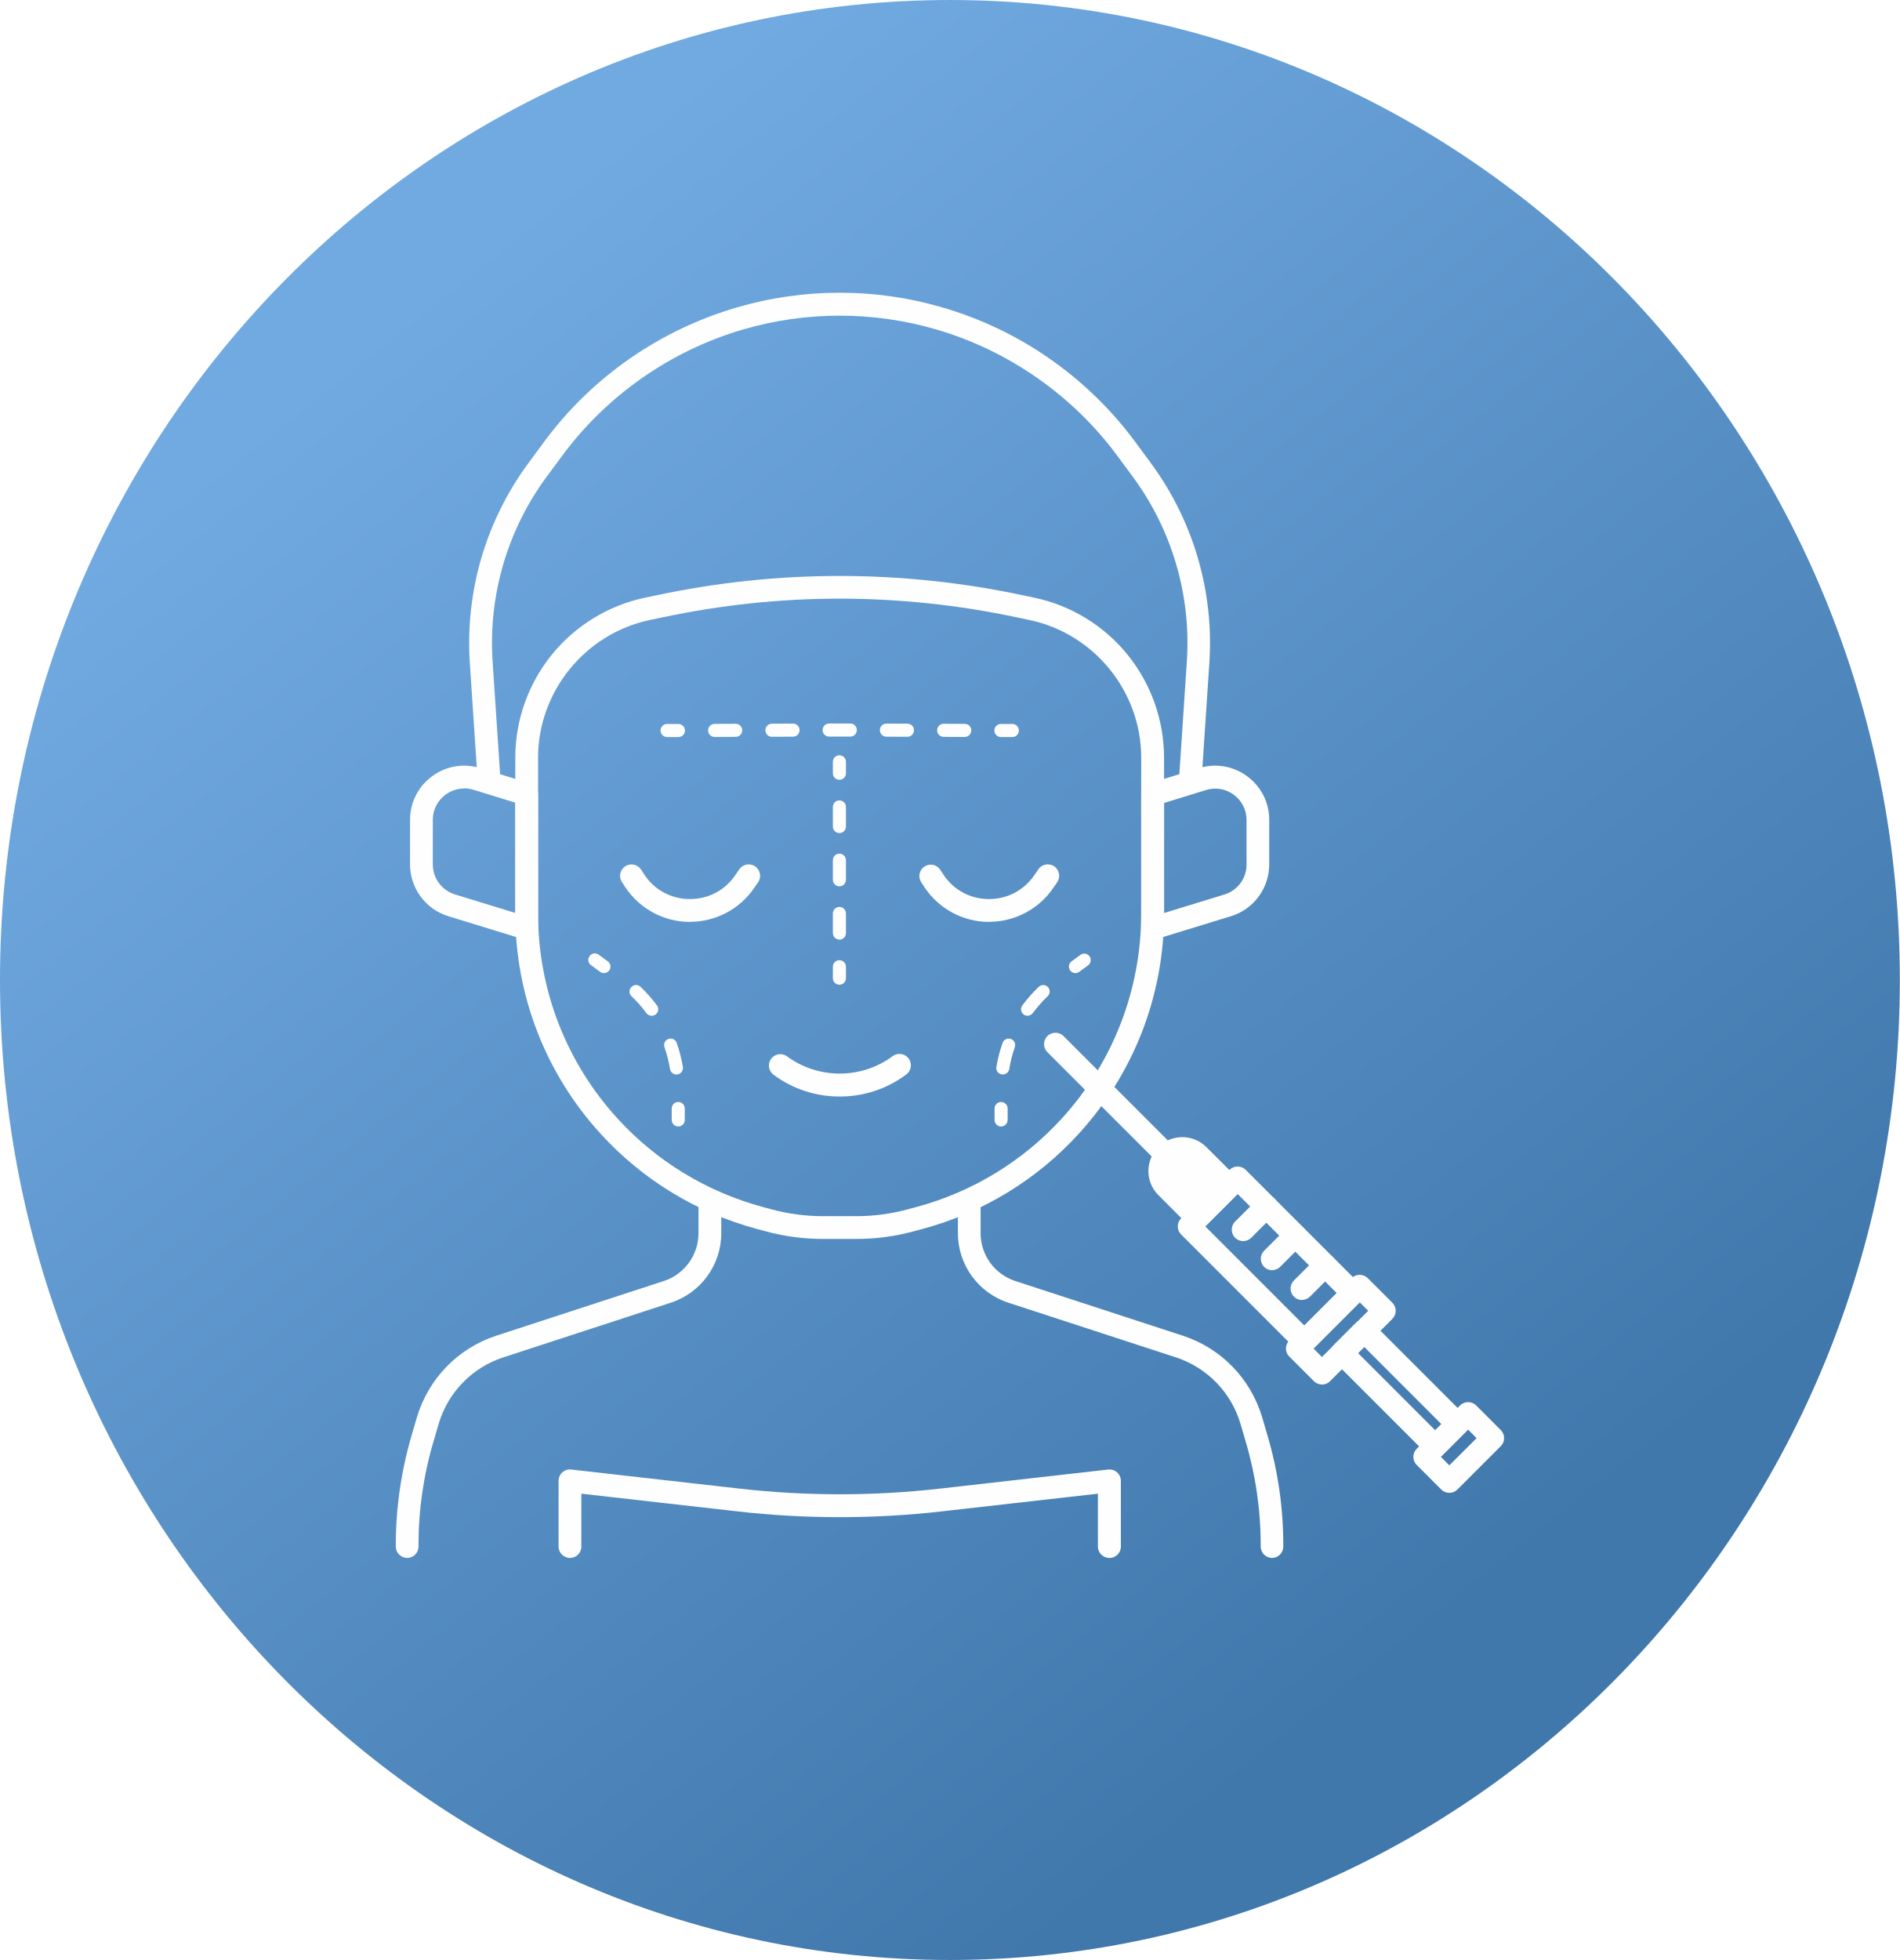
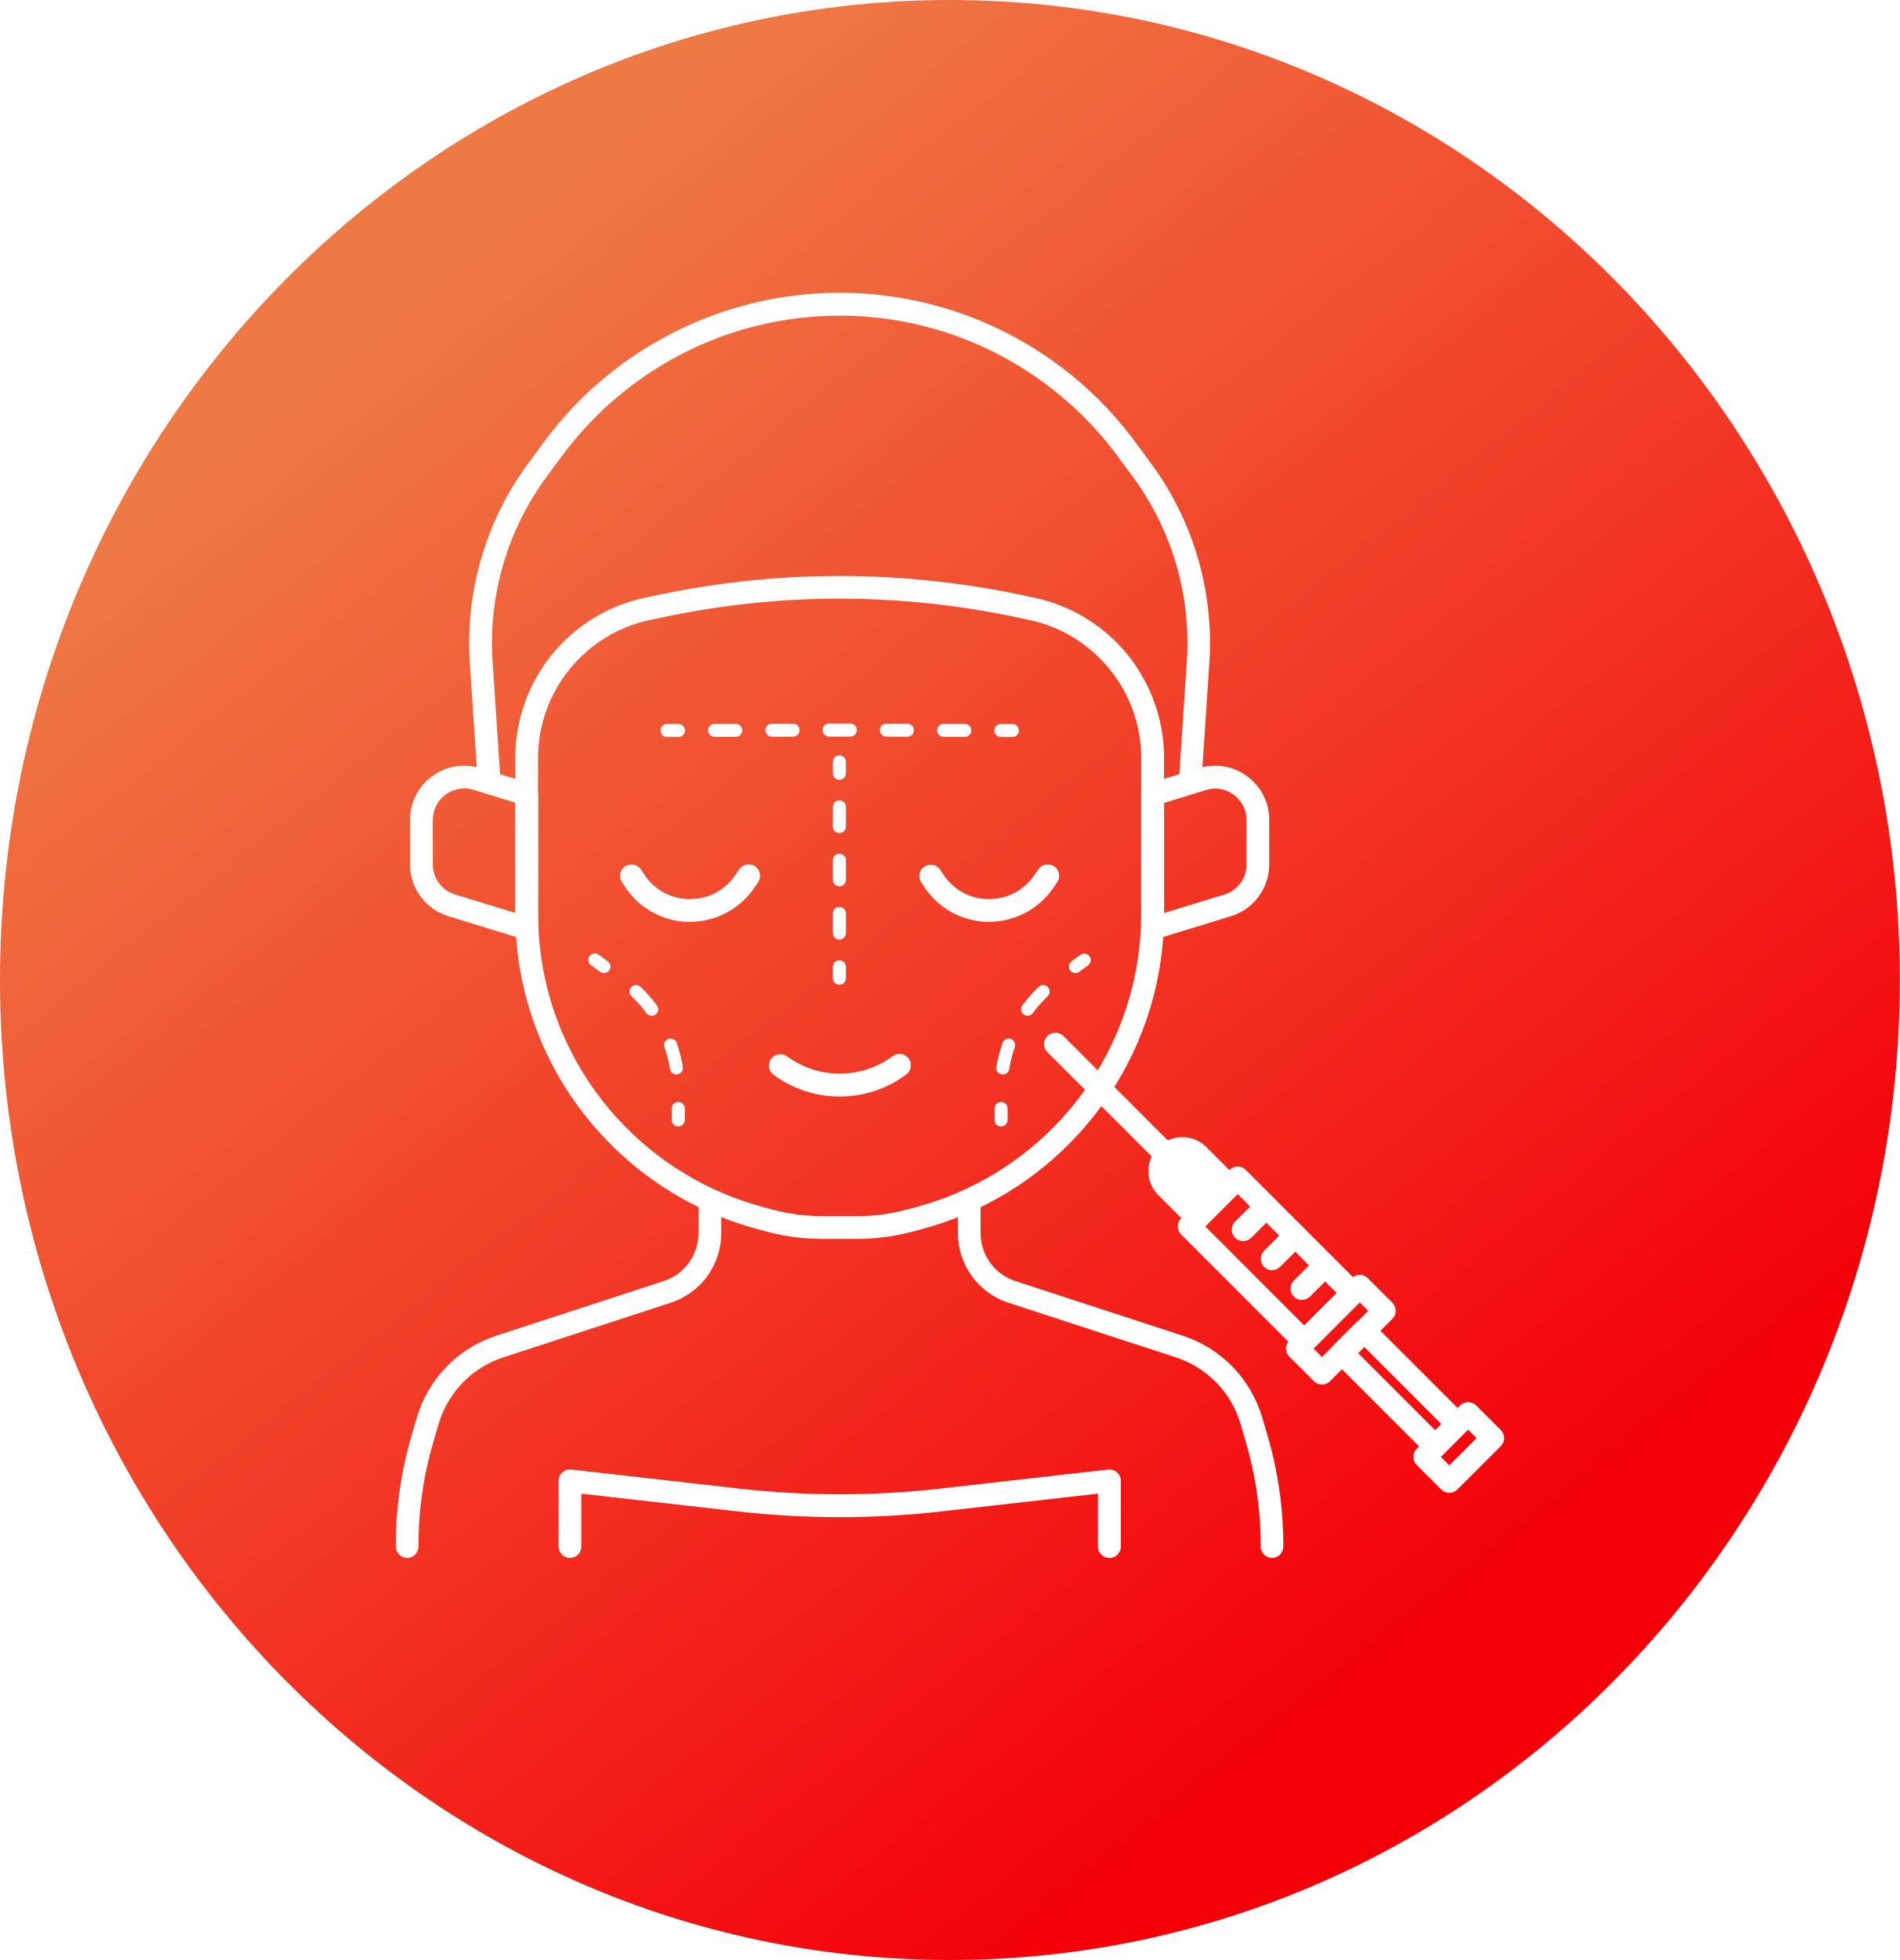
<svg xmlns="http://www.w3.org/2000/svg" xml:space="preserve" width="59.865" height="61.747" fill-rule="evenodd" clip-rule="evenodd" image-rendering="optimizeQuality" shape-rendering="geometricPrecision" text-rendering="geometricPrecision" viewBox="0 0 209.38 215.96">
  <defs>
    <linearGradient id="a" x1="47.41" x2="162.9" y1="31.6" y2="176.3" gradientUnits="userSpaceOnUse">
-       <stop offset="0" stop-color="#71aae1" />
-       <stop offset="1" stop-color="#4078ac" />
+       <stop offset="0" stop-color="#EF7945" />
+       <stop offset="1" stop-color="#F40009" />
    </linearGradient>
  </defs>
  <ellipse cx="104.69" cy="107.98" fill="url(#a)" rx="104.69" ry="107.98" />
  <g fill="#fefefe" fill-rule="nonzero">
    <path d="M92.54 65.96c-6.53 0-13.05.69-19.53 2.06l-1.42.3c-7.12 1.51-12.29 7.89-12.29 15.16v17.2c0 8.37 3.11 16.38 8.75 22.56 4.3 4.71 9.83 8.07 15.98 9.74l1.04.28c1.82.49 3.7.74 5.59.74h3.75c1.89 0 3.77-.25 5.59-.74l1.04-.28a33.4 33.4 0 0 0 15.98-9.74 33.4 33.4 0 0 0 8.75-22.56v-17.2c0-7.28-5.17-13.65-12.29-15.16l-1.42-.3a94.3 94.3 0 0 0-19.53-2.06zm1.87 70.55h-3.75c-2.11 0-4.21-.28-6.24-.83l-1.04-.28a35.9 35.9 0 0 1-17.18-10.47 35.87 35.87 0 0 1-9.41-24.25v-17.2c0-4.12 1.43-8.14 4.02-11.34s6.23-5.43 10.26-6.28l1.42-.3c6.58-1.39 13.33-2.1 20.05-2.1 6.73 0 13.47.71 20.05 2.1l1.42.3c4.03.85 7.67 3.08 10.26 6.28a18.07 18.07 0 0 1 4.02 11.34v17.2c0 9-3.34 17.61-9.41 24.25a35.9 35.9 0 0 1-17.18 10.47l-1.04.28c-2.03.55-4.13.83-6.24.83z" />
    <path d="M76.05 101.58h-.07a8.56 8.56 0 0 1-7.05-3.8l-.38-.58c-.39-.58-.23-1.36.35-1.74.58-.39 1.35-.23 1.74.34l.38.58A5.95 5.95 0 0 0 76 99.06c2.03.02 3.86-.93 5.02-2.61l.46-.67c.39-.57 1.18-.71 1.75-.32.57.4.71 1.18.32 1.75l-.46.67a8.57 8.57 0 0 1-7.04 3.69zm32.97 0h-.07a8.56 8.56 0 0 1-7.05-3.8l-.38-.58a1.254 1.254 0 0 1 2.08-1.4l.38.58a5.95 5.95 0 0 0 4.98 2.68h.05c2.01 0 3.82-.95 4.97-2.61l.46-.67c.39-.57 1.18-.71 1.75-.32.57.4.71 1.18.32 1.75l-.46.67a8.57 8.57 0 0 1-7.04 3.69zm-16.48 19.24c-2.66 0-5.2-.84-7.33-2.43a1.259 1.259 0 0 1 1.5-2.02c3.44 2.56 8.23 2.56 11.67 0 .56-.41 1.34-.3 1.76.26.41.56.3 1.34-.26 1.76a12.2 12.2 0 0 1-7.33 2.43zm35.75-32.37v12.15l6.65-2.04a3.44 3.44 0 0 0 2.44-3.31v-4.9c0-1.11-.51-2.12-1.4-2.78s-2.01-.85-3.07-.52l-4.61 1.42zm-1.26 15.1c-.26 0-.53-.08-.75-.25a1.26 1.26 0 0 1-.51-1.01V87.52c0-.55.36-1.04.89-1.2l5.5-1.69c1.83-.56 3.76-.23 5.3.91a5.92 5.92 0 0 1 2.42 4.8v4.9c0 1.29-.4 2.51-1.17 3.55a5.9 5.9 0 0 1-3.05 2.16l-8.27 2.54c-.12.04-.24.06-.37.06zM51.15 86.88c-.73 0-1.44.23-2.05.68-.89.66-1.4 1.67-1.4 2.78v4.9c0 1.53.98 2.86 2.44 3.31l6.65 2.04V88.44l-4.61-1.42c-.34-.1-.68-.16-1.03-.16zm6.9 16.67c-.12 0-.25-.02-.37-.06l-8.27-2.54a5.94 5.94 0 0 1-3.05-2.16 5.97 5.97 0 0 1-1.17-3.55v-4.9c0-1.91.88-3.66 2.42-4.8a5.91 5.91 0 0 1 5.3-.91l5.5 1.69c.53.16.89.65.89 1.2v14.77c0 .4-.19.77-.51 1.01-.22.16-.48.25-.75.25z" />
    <path d="M131.17 87.47h-.08c-.69-.05-1.21-.64-1.17-1.34l.88-13.23c.49-7.28-1.63-14.52-5.97-20.39l-1.7-2.3c-4.91-6.65-12-11.59-19.94-13.91a38 38 0 0 0-21.29 0c-7.94 2.31-15.02 7.25-19.94 13.91l-1.7 2.3a30.85 30.85 0 0 0-5.97 20.39l.88 13.23c.05.69-.48 1.29-1.17 1.34-.69.04-1.29-.48-1.34-1.17l-.88-13.23c-.53-7.87 1.77-15.7 6.46-22.05l1.7-2.31c2.62-3.55 5.79-6.63 9.41-9.16a40.8 40.8 0 0 1 11.84-5.67 40.36 40.36 0 0 1 22.69 0c4.24 1.24 8.22 3.14 11.84 5.67s6.79 5.61 9.41 9.16l1.7 2.31a33.38 33.38 0 0 1 6.45 22.05l-.88 13.23c-.04.66-.6 1.17-1.25 1.17zm-86.29 84.19c-.69 0-1.26-.56-1.26-1.25v-.15c0-4.09.59-8.16 1.74-12.09l.58-1.98c1.26-4.27 4.53-7.64 8.76-9.02l18.45-6.02a5.545 5.545 0 0 0 3.83-5.28v-3.44c0-.69.56-1.26 1.25-1.26s1.26.56 1.26 1.26v3.44c0 3.5-2.24 6.58-5.57 7.67l-18.45 6.02a10.98 10.98 0 0 0-7.13 7.34l-.58 1.98c-1.09 3.7-1.64 7.53-1.64 11.38v.15c0 .69-.56 1.25-1.25 1.25zm95.32 0c-.69 0-1.26-.56-1.26-1.25v-.15c0-3.85-.55-7.68-1.64-11.38l-.58-1.98a10.98 10.98 0 0 0-7.13-7.34l-18.45-6.02a8.06 8.06 0 0 1-5.57-7.67v-3.44c0-.69.56-1.26 1.25-1.26s1.25.56 1.25 1.26v3.44c0 2.41 1.54 4.53 3.83 5.28l18.45 6.02c4.23 1.38 7.5 4.75 8.76 9.02l.58 1.98a42.6 42.6 0 0 1 1.74 12.09v.15c0 .69-.56 1.25-1.25 1.25zm-17.94 0c-.69 0-1.26-.56-1.26-1.25v-5.83l-17.21 1.95c-7.47.85-15.04.85-22.51 0l-17.21-1.95v5.83c0 .69-.56 1.25-1.25 1.25s-1.26-.56-1.26-1.25v-7.24a1.253 1.253 0 0 1 1.4-1.25l18.61 2.11c7.28.82 14.67.82 21.95 0l18.61-2.11c.35-.04.71.07.98.31s.42.58.42.94v7.24c0 .69-.56 1.25-1.25 1.25zm-55.7-64.44c-.15 0-.3-.04-.42-.14l-1.01-.74a.707.707 0 0 1-.15-1c.23-.32.68-.39 1-.15l1.01.74c.32.24.39.68.15 1a.72.72 0 0 1-.58.29m5.26 4.7a.72.72 0 0 1-.58-.29c-.49-.67-1.04-1.29-1.64-1.86a.704.704 0 0 1-.02-1.01c.27-.29.73-.3 1.01-.03.66.63 1.27 1.32 1.81 2.05.24.32.17.77-.15 1-.13.1-.28.14-.42.14zm2.73 6.47c-.35 0-.65-.25-.71-.6-.13-.82-.34-1.63-.61-2.41-.13-.37.07-.78.44-.91s.78.07.91.44c.3.86.53 1.75.68 2.65.06.39-.2.76-.59.82-.04.01-.08.01-.12.01m.2 5.73c-.4 0-.72-.32-.72-.72v-1.26c0-.4.32-.72.72-.72s.72.32.72.72v1.26c0 .4-.32.72-.72.72m43.77-16.9a.72.72 0 0 1-.58-.29.725.725 0 0 1 .15-1l1.01-.74a.716.716 0 0 1 .85 1.15l-1.01.74c-.13.09-.28.14-.42.14m-5.27 4.7c-.15 0-.3-.04-.43-.14a.71.71 0 0 1-.15-1c.54-.73 1.15-1.42 1.81-2.05.29-.27.74-.26 1.01.03s.26.74-.03 1.01c-.6.57-1.15 1.2-1.64 1.86a.72.72 0 0 1-.58.29zm-2.73 6.47c-.04 0-.08 0-.12-.01a.707.707 0 0 1-.59-.82c.15-.9.38-1.79.68-2.65.13-.37.54-.57.91-.44s.57.54.44.91c-.27.78-.48 1.59-.61 2.41-.06.35-.36.6-.71.6m-.19 5.73c-.4 0-.72-.32-.72-.72v-1.26c0-.4.32-.72.72-.72s.72.32.72.72v1.26c0 .4-.32.72-.72.72" />
    <path d="M92.51 85.92c-.4 0-.72-.32-.72-.72v-1.26c0-.4.32-.72.72-.72s.72.32.72.72v1.26c0 .4-.32.72-.72.72m0 5.87c-.4 0-.72-.32-.72-.72v-2.16c0-.4.32-.72.72-.72s.72.32.72.72v2.16c0 .4-.32.72-.72.72m0 5.87c-.4 0-.72-.32-.72-.72v-2.16c0-.4.32-.72.72-.72s.72.32.72.72v2.16c0 .4-.32.72-.72.72m0 5.87c-.4 0-.72-.32-.72-.72v-2.16c0-.4.32-.72.72-.72s.72.32.72.72v2.16c0 .4-.32.72-.72.72m0 4.97c-.4 0-.72-.32-.72-.72v-1.26c0-.4.32-.72.72-.72s.72.32.72.72v1.26c0 .4-.32.72-.72.72M73.52 81.21c-.4 0-.72-.32-.72-.72s.32-.72.72-.72h1.25c.39 0 .72.32.72.72s-.32.72-.72.72zm20.18-.05h-2.32c-.4 0-.72-.32-.72-.72s.32-.72.72-.72h2.33c.4 0 .72.32.72.72s-.32.72-.72.72zm-8.63.02c-.4 0-.72-.32-.72-.72s.32-.72.72-.72l2.33-.01c.4 0 .72.32.72.72s-.32.72-.72.72l-2.32.01zm14.94 0-2.32-.01c-.4 0-.72-.32-.72-.72s.32-.72.72-.72l2.32.01c.4 0 .72.32.72.72s-.32.72-.72.72m6.31.02-2.32-.01c-.4 0-.72-.32-.72-.72s.32-.72.72-.72l2.33.01c.4 0 .72.32.71.72 0 .4-.32.72-.72.72m-27.56 0c-.4 0-.72-.32-.72-.72s.32-.72.72-.72l2.32-.01c.4 0 .72.32.72.72s-.32.72-.72.72zm32.8.01h-1.25c-.4 0-.72-.32-.72-.72s.32-.72.72-.72h1.26c.4 0 .72.32.72.72s-.32.72-.72.72zm47.23 79.31.94.94 3-3-.93-.94-3 3zm.94 3.97c-.32 0-.64-.12-.89-.37l-2.71-2.71a1.25 1.25 0 0 1 0-1.77l4.78-4.78c.49-.49 1.29-.49 1.78 0l2.71 2.71c.49.49.49 1.28 0 1.77l-4.78 4.78c-.24.24-.57.37-.89.37m-14.97-15.91.93.94 5.1-5.09-.94-.94zm.93 3.97c-.32 0-.64-.12-.89-.37l-2.71-2.71a1.25 1.25 0 0 1 0-1.77l6.87-6.87c.49-.49 1.28-.49 1.78 0l2.71 2.71c.49.49.49 1.28 0 1.78l-6.87 6.87c-.25.25-.57.37-.89.37z" />
    <path d="m132.83 135.13 10.92 10.92 3.57-3.57-10.92-10.92zm10.92 13.95c-.32 0-.64-.12-.89-.37l-12.69-12.69a1.257 1.257 0 0 1 0-1.78l5.34-5.34c.49-.49 1.28-.49 1.78 0l12.69 12.69a1.257 1.257 0 0 1 0 1.78l-5.34 5.34c-.25.25-.57.37-.89.37m5.92.01 8.5 8.5.68-.68-8.5-8.5zm8.5 11.53c-.32 0-.64-.12-.89-.37L147 149.97c-.49-.49-.49-1.28 0-1.78l2.46-2.46c.49-.49 1.28-.49 1.78 0l10.28 10.28c.49.49.49 1.28 0 1.77l-2.46 2.46c-.24.25-.57.37-.89.37z" />
    <path d="m131.96 134.21-3.42-3.41c-.97-.97-.97-2.55 0-3.52s2.55-.97 3.52 0l3.42 3.42-3.52 3.52z" />
    <path d="M130.31 127.81a1.231 1.231 0 0 0-.87 2.1l2.53 2.53 1.74-1.74-2.53-2.53c-.24-.24-.56-.36-.87-.36m1.66 7.66c-.32 0-.64-.12-.89-.37l-3.42-3.42a3.74 3.74 0 0 1 0-5.29 3.74 3.74 0 0 1 5.29 0l3.42 3.41c.49.49.49 1.28 0 1.78l-3.52 3.52c-.24.24-.57.37-.89.37z" />
    <path d="M128.55 128.53c-.32 0-.64-.12-.89-.37l-12.23-12.23a1.25 1.25 0 0 1 0-1.77c.49-.49 1.29-.49 1.78 0l12.23 12.23c.49.49.49 1.28 0 1.77-.24.24-.57.37-.89.37m8.46 8.22a1.261 1.261 0 0 1-.89-2.15l2.55-2.55c.49-.49 1.28-.49 1.78 0 .49.49.49 1.28 0 1.78l-2.55 2.55c-.24.24-.57.37-.89.37m3.2 3.21a1.261 1.261 0 0 1-.89-2.15l2.55-2.55a1.25 1.25 0 0 1 1.77 0c.49.49.49 1.28 0 1.77l-2.55 2.55c-.25.25-.57.37-.89.37zm3.28 3.28a1.261 1.261 0 0 1-.89-2.15l2.55-2.55c.49-.49 1.28-.49 1.78 0 .49.49.49 1.28 0 1.77l-2.55 2.55c-.24.24-.57.37-.89.37z" />
  </g>
</svg>
